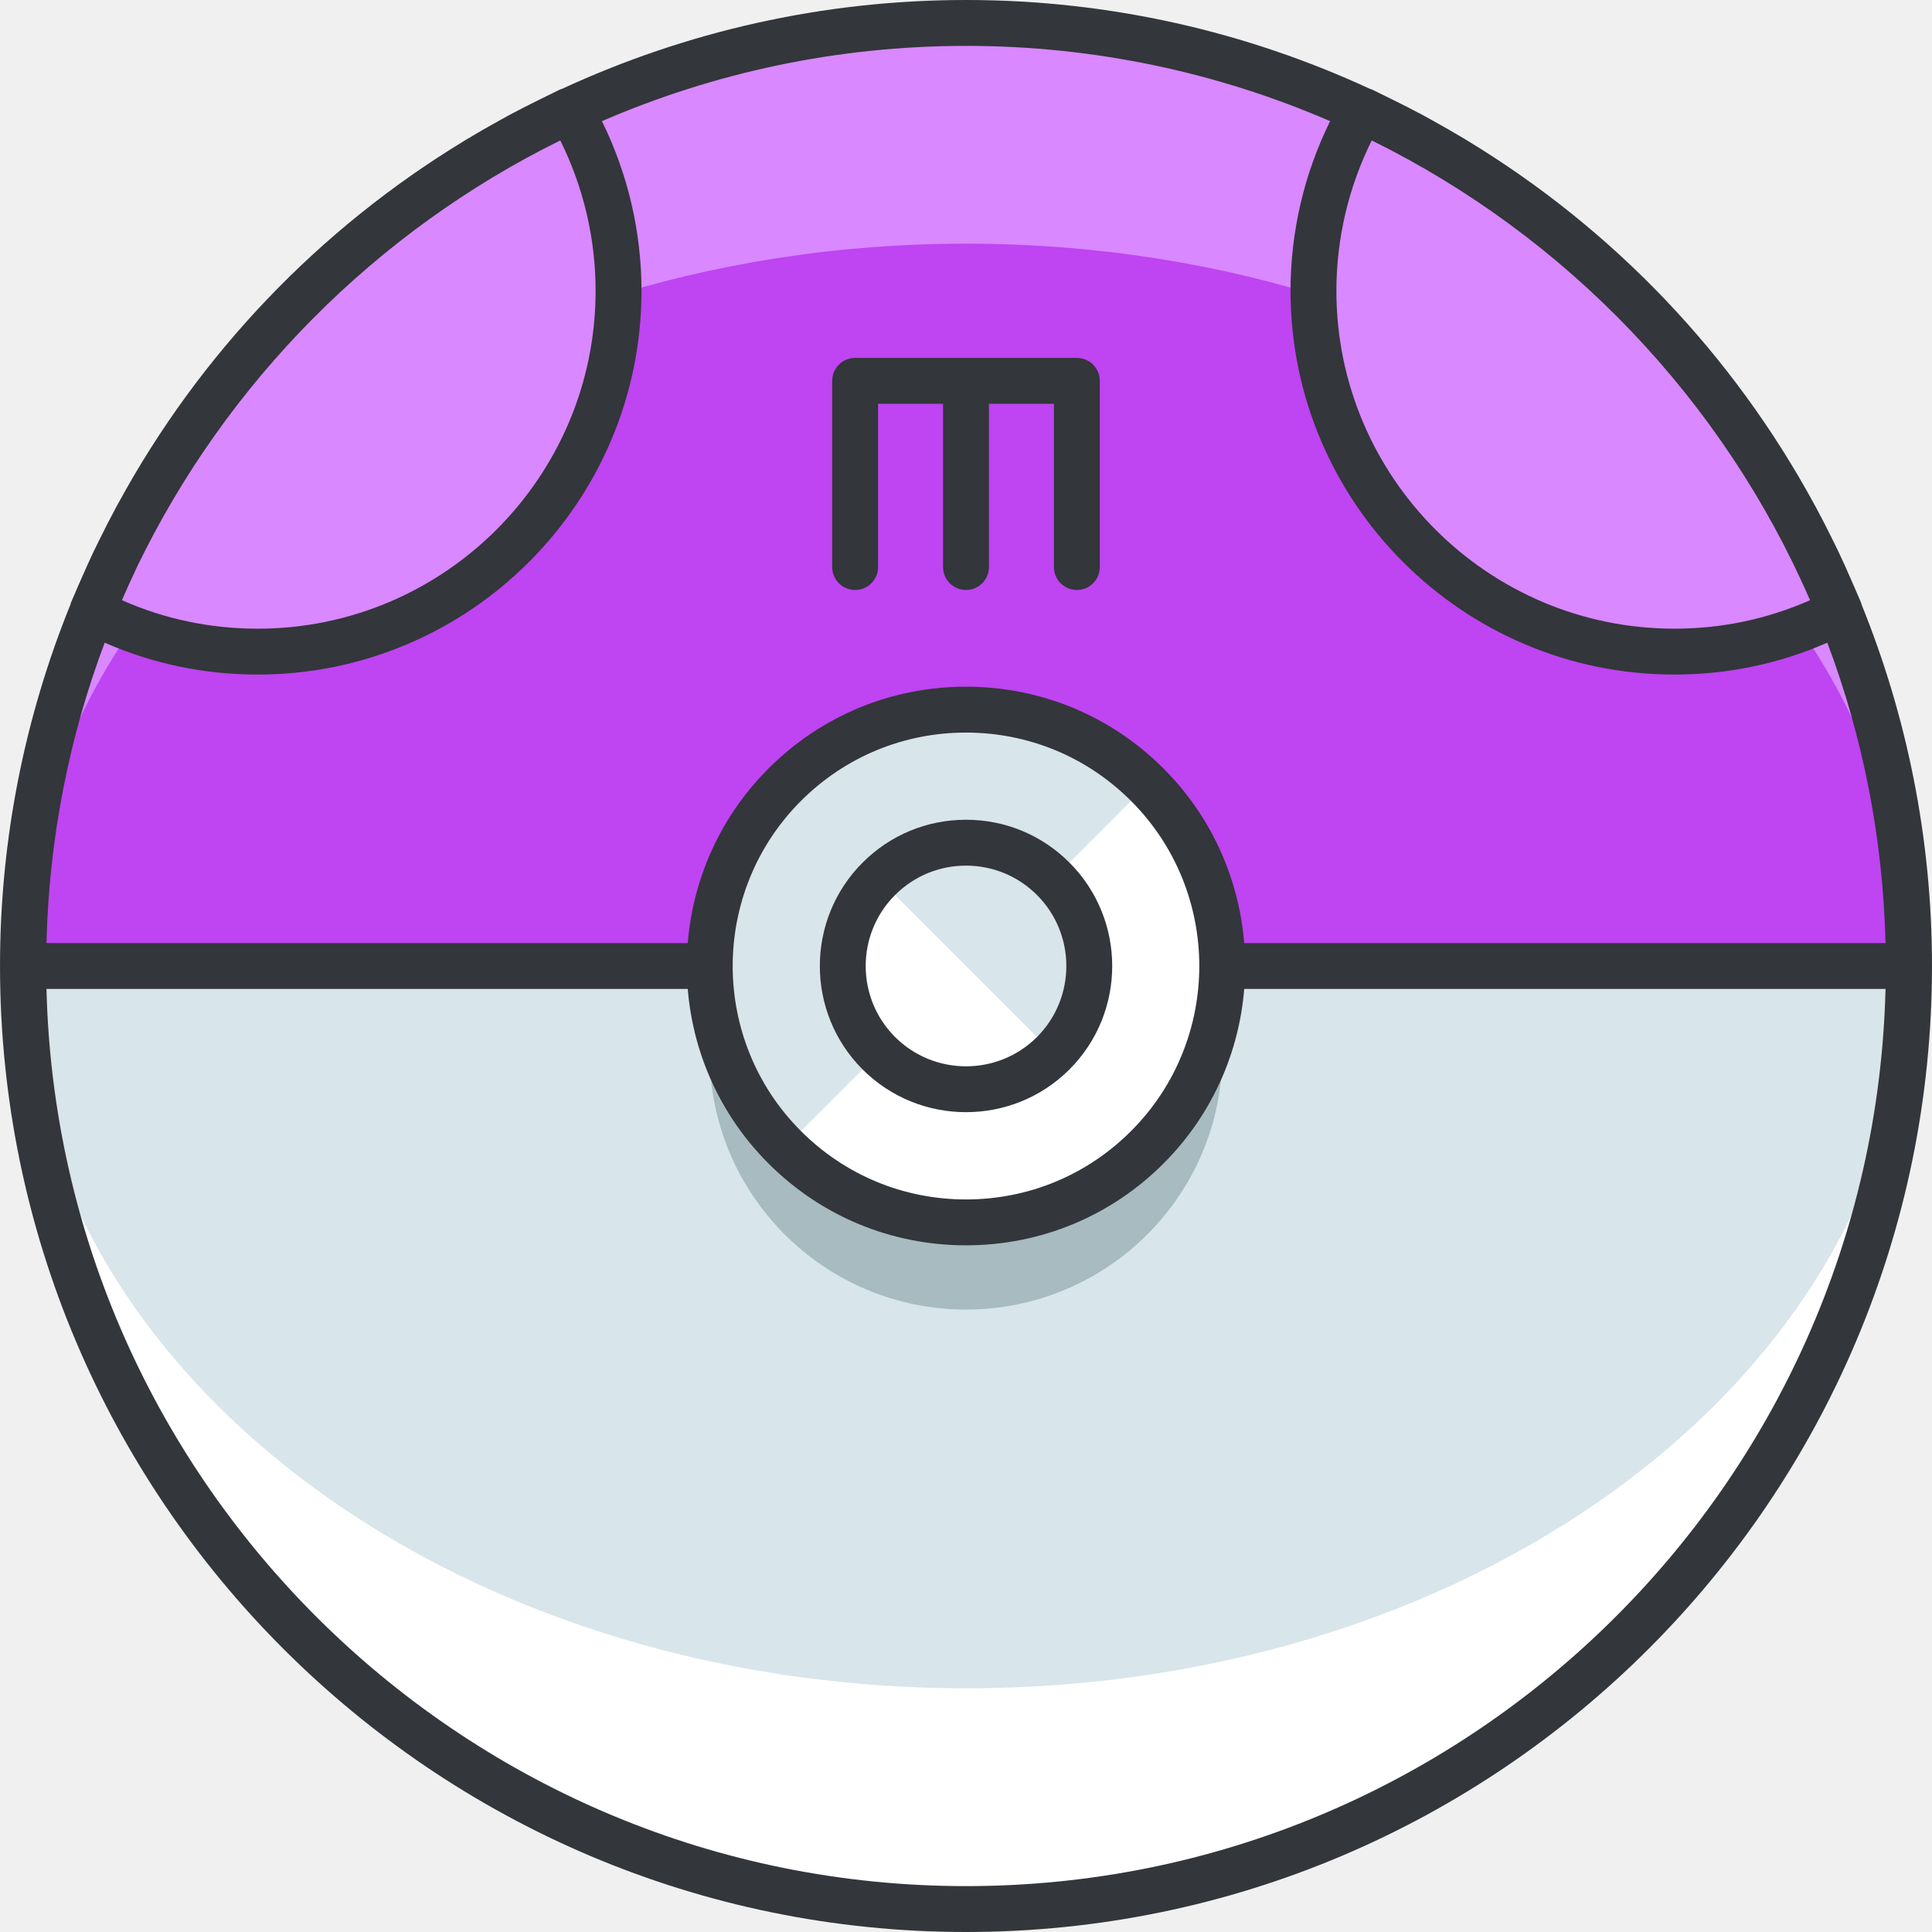
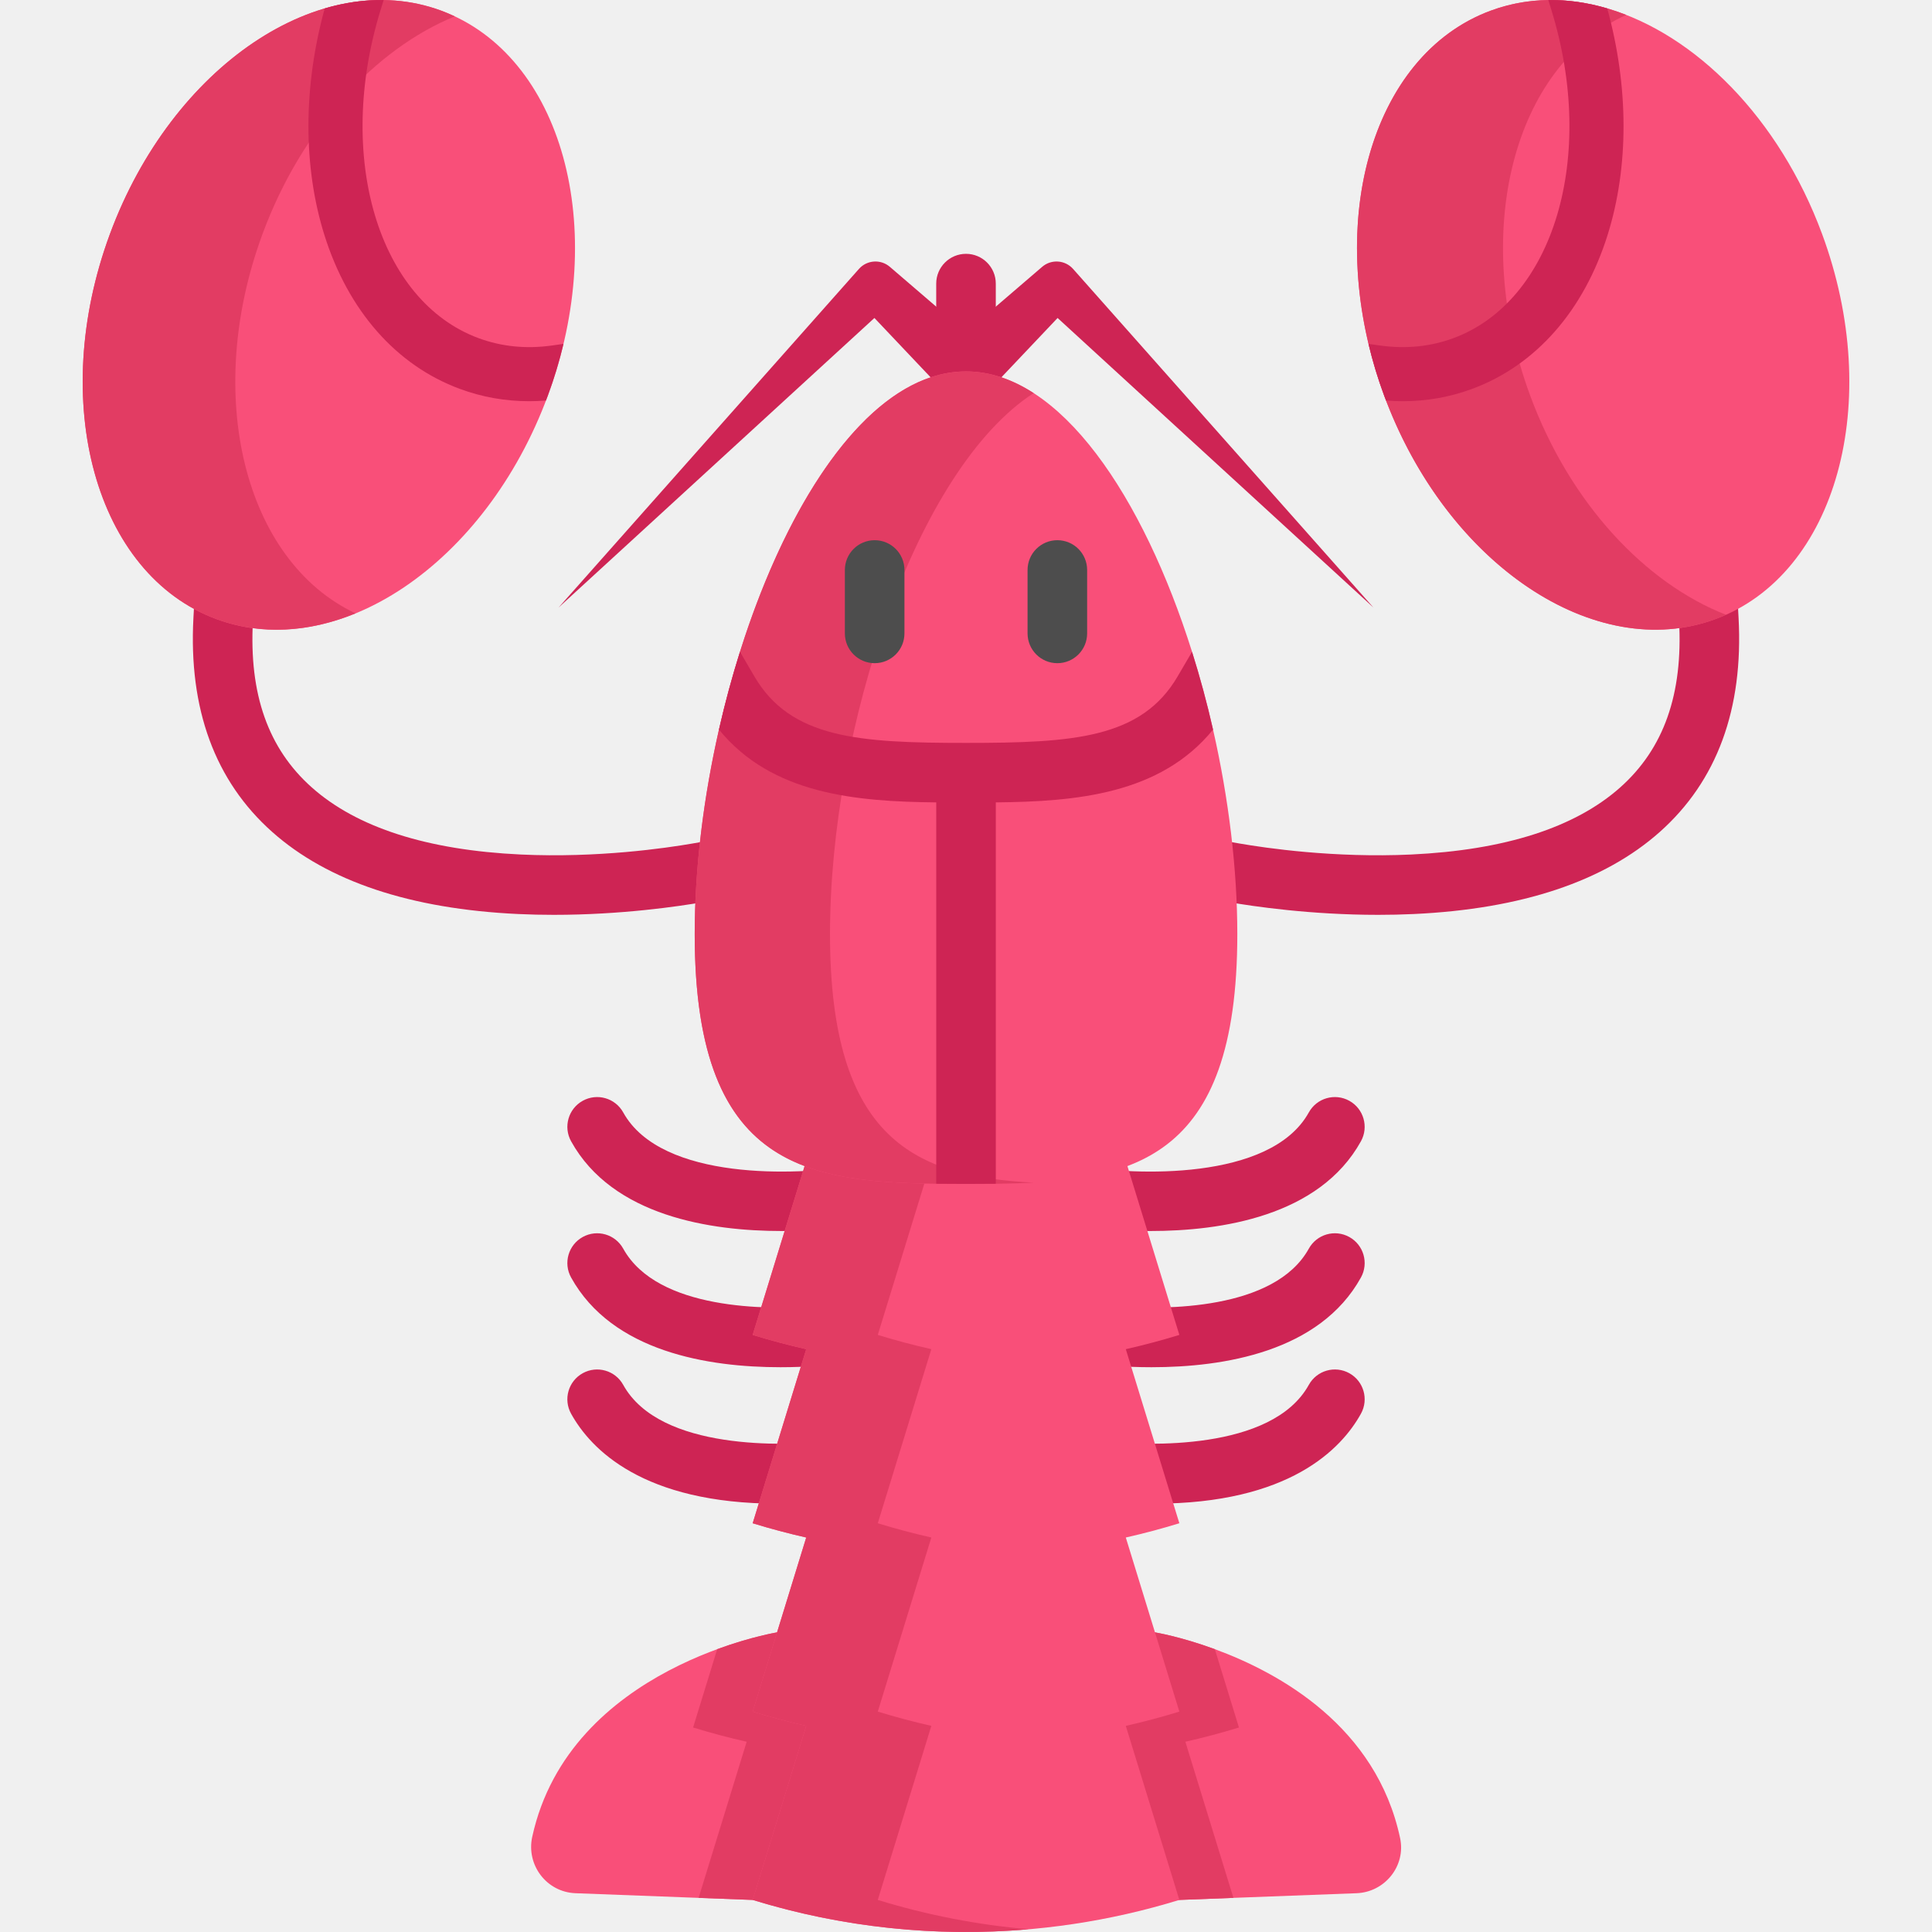
- <svg xmlns="http://www.w3.org/2000/svg" version="1.1" id="Layer_1" x="0px" y="0px" viewBox="0 0 126.334 126.334" style="enable-background:new 0 0 126.334 126.334;" xml:space="preserve">
+ <svg xmlns="http://www.w3.org/2000/svg" version="1.1" id="Layer_1" x="0px" y="0px" viewBox="0 0 511.999 511.999" style="enable-background:new 0 0 511.999 511.999;" xml:space="preserve">
  <g>
-     <g>
-       <g>
-         <circle style="fill:#D988FF;" cx="63.167" cy="63.166" r="61.666" />
-       </g>
-       <g>
-         <ellipse style="fill:#BF44F2;" cx="63.167" cy="63.166" rx="61.666" ry="47.232" />
-       </g>
-       <g>
-         <path style="fill:#D988FF;" d="M120.31,39.977c-5.887-14.487-17.115-26.225-31.248-32.775c-2.014,3.475-3.174,7.508-3.174,11.813     c0,13.03,10.564,23.595,23.596,23.595C113.386,42.609,117.065,41.655,120.31,39.977z" />
-       </g>
-       <g>
-         <path style="fill:#D988FF;" d="M6.026,39.977c3.242,1.679,6.92,2.633,10.824,2.633c13.031,0,23.596-10.565,23.596-23.595     c0-4.306-1.16-8.339-3.174-11.813C23.14,13.752,11.911,25.489,6.026,39.977z" />
-       </g>
-       <g>
-         <path style="fill:#FFFFFF;" d="M1.501,63.166c0,34.061,27.609,61.668,61.666,61.668c34.057,0,61.666-27.607,61.666-61.668H1.501z     " />
-       </g>
-       <g>
-         <path style="fill:#D8E5EA;" d="M63.167,110.398c34.057,0,61.666-21.148,61.666-47.232H1.501     C1.501,89.25,29.11,110.398,63.167,110.398z" />
-       </g>
-       <path style="fill:#33363A;" d="M121.718,39.505c-0.01-0.031-0.006-0.063-0.019-0.093c-0.064-0.156-0.136-0.307-0.201-0.463    c-0.148-0.356-0.306-0.708-0.46-1.061c-0.27-0.618-0.545-1.234-0.834-1.841c-0.106-0.223-0.217-0.443-0.326-0.665    c-0.367-0.749-0.745-1.491-1.14-2.222c-0.036-0.066-0.073-0.131-0.109-0.197c-5.328-9.796-13.119-17.965-22.657-23.756    c-0.043-0.026-0.085-0.053-0.128-0.079c-0.732-0.442-1.474-0.868-2.226-1.281c-0.196-0.108-0.391-0.219-0.589-0.325    c-0.612-0.328-1.232-0.643-1.857-0.952c-0.327-0.162-0.652-0.326-0.982-0.483c-0.168-0.08-0.33-0.167-0.499-0.246    c-0.032-0.015-0.066-0.012-0.098-0.025C81.548,2.093,72.6,0,63.167,0c-9.433,0-18.381,2.093-26.428,5.816    c-0.032,0.012-0.066,0.01-0.098,0.025c-0.169,0.078-0.331,0.166-0.499,0.246c-0.33,0.157-0.656,0.321-0.983,0.484    c-0.624,0.309-1.244,0.623-1.855,0.951c-0.198,0.107-0.394,0.217-0.591,0.326c-0.751,0.413-1.493,0.839-2.224,1.28    c-0.043,0.026-0.086,0.053-0.13,0.08C20.839,14.989,13.059,23.14,7.733,32.913C7.682,33.007,7.63,33.1,7.579,33.194    c-0.376,0.698-0.736,1.405-1.087,2.119c-0.127,0.258-0.257,0.515-0.381,0.776c-0.267,0.563-0.521,1.134-0.773,1.706    c-0.176,0.399-0.353,0.797-0.521,1.201c-0.058,0.14-0.123,0.275-0.18,0.416c-0.011,0.027-0.007,0.056-0.017,0.083    c-2.969,7.316-4.619,15.302-4.619,23.671c0,34.831,28.336,63.168,63.166,63.168s63.166-28.337,63.166-63.168    C126.333,54.801,124.684,46.818,121.718,39.505z M89.698,9.183c12.756,6.295,22.969,16.975,28.663,30.064    c-2.801,1.237-5.781,1.862-8.878,1.862c-12.184,0-22.096-9.912-22.096-22.095C87.388,15.599,88.183,12.229,89.698,9.183z     M86.976,7.922c-1.697,3.44-2.588,7.241-2.588,11.093c0,13.837,11.258,25.095,25.096,25.095c3.488,0,6.846-0.703,10.005-2.085    c2.311,6.136,3.637,12.747,3.807,19.642H3.039c0.17-6.895,1.496-13.505,3.807-19.642c3.158,1.382,6.515,2.085,10.005,2.085    c13.838,0,25.096-11.257,25.096-25.095c0-3.851-0.891-7.653-2.588-11.093C46.665,4.761,54.713,3,63.167,3    S79.669,4.761,86.976,7.922z M8.87,37.266c0.029-0.06,0.055-0.122,0.084-0.183c5.847-12.103,15.635-21.955,27.682-27.9    c1.515,3.046,2.311,6.416,2.311,9.832c0,12.183-9.912,22.095-22.096,22.095c-3.098,0-6.078-0.626-8.877-1.863    C8.263,38.581,8.557,37.919,8.87,37.266z M63.167,123.334c-32.673,0-59.327-26.184-60.128-58.668h120.256    C122.494,97.15,95.84,123.334,63.167,123.334z" />
-       <g>
-         <g>
-           <circle style="fill:#A7BBC1;" cx="63.167" cy="68.868" r="16.764" />
-         </g>
-         <g>
-           <circle style="fill:#FFFFFF;" cx="63.167" cy="63.167" r="16.764" />
-         </g>
-         <g>
-           <path style="fill:#D8E5EA;" d="M51.313,75.021c-6.547-6.547-6.547-17.16,0-23.709c6.547-6.546,17.162-6.546,23.707,0" />
-         </g>
-         <g>
-           <path style="fill:#33363A;" d="M63.167,81.432c-4.878,0-9.465-1.9-12.915-5.35c-7.121-7.12-7.121-18.708,0-25.83      c3.45-3.449,8.037-5.349,12.915-5.349c4.879,0,9.465,1.899,12.914,5.349h0c7.12,7.123,7.12,18.71,0,25.83      C72.633,79.532,68.046,81.432,63.167,81.432z M63.167,47.903c-4.077,0-7.91,1.587-10.793,4.47      c-5.951,5.953-5.951,15.637,0,21.588c2.883,2.883,6.716,4.471,10.793,4.471c4.078,0,7.91-1.588,10.792-4.471      c5.951-5.951,5.951-15.635,0-21.588C71.078,49.491,67.245,47.903,63.167,47.903z" />
-         </g>
-       </g>
-       <g>
-         <g>
-           <path style="fill:#FFFFFF;" d="M68.87,68.87c-3.148,3.146-8.256,3.146-11.404,0c-3.148-3.15-3.148-8.255,0-11.403      c3.149-3.15,8.256-3.148,11.404,0C72.019,60.615,72.019,65.72,68.87,68.87z" />
-         </g>
-         <g>
-           <path style="fill:#D8E5EA;" d="M57.466,57.467c3.149-3.15,8.256-3.148,11.404,0c3.148,3.148,3.148,8.253,0,11.403" />
-         </g>
-         <g>
-           <path style="fill:#33363A;" d="M63.168,72.725c-2.449,0-4.898-0.931-6.762-2.794c-3.729-3.73-3.728-9.797,0-13.525      c1.805-1.807,4.207-2.802,6.762-2.802c0,0,0,0,0.001,0c2.555,0,4.957,0.996,6.763,2.802c3.728,3.728,3.728,9.794,0,13.524      c0,0,0,0-0.001,0C68.066,71.794,65.617,72.725,63.168,72.725z M63.167,56.604c-1.753,0-3.401,0.683-4.64,1.923      c-2.559,2.559-2.559,6.722,0,9.282c2.56,2.558,6.724,2.557,9.283,0c2.558-2.561,2.558-6.724,0-9.282      C66.57,57.288,64.921,56.605,63.167,56.604C63.167,56.604,63.167,56.604,63.167,56.604z" />
-         </g>
-       </g>
-     </g>
-     <path style="fill:#33363A;" d="M70.417,23.405h-14.5c-0.829,0-1.5,0.671-1.5,1.5v12.174c0,0.829,0.671,1.5,1.5,1.5   s1.5-0.671,1.5-1.5V26.405h4.25v10.674c0,0.829,0.671,1.5,1.5,1.5s1.5-0.671,1.5-1.5V26.405h4.25v10.674c0,0.829,0.671,1.5,1.5,1.5   s1.5-0.671,1.5-1.5V24.905C71.917,24.077,71.246,23.405,70.417,23.405z" />
+     <path style="fill:#CE2454;" d="M304.886,326.231c-11.315,0-19.918-1.425-20.822-1.58c-4.296-0.74-7.179-4.823-6.439-9.119   c0.74-4.294,4.824-7.174,9.113-6.441l0,0c13.269,2.261,49.935,4.099,60.112-14.288c2.112-3.813,6.914-5.195,10.729-3.083   c3.813,2.111,5.194,6.915,3.083,10.729C349.648,322.345,323.57,326.231,304.886,326.231z" />
+     <path style="fill:#CE2454;" d="M305.157,362.327c-3.633,0-7.033-0.146-10.057-0.36c-4.349-0.307-7.624-4.081-7.318-8.429   c0.307-4.349,4.062-7.623,8.431-7.319c12.198,0.862,41.554,1.092,50.638-15.318c2.11-3.814,6.912-5.196,10.728-3.084   c3.814,2.111,5.195,6.915,3.084,10.729C349.742,358.276,324.241,362.327,305.157,362.327z" />
+     <path style="fill:#CE2454;" d="M305.894,398.488c-4.364,0-9.055-0.216-14.097-0.682c-4.34-0.402-7.534-4.247-7.132-8.588   c0.402-4.341,4.243-7.529,8.587-7.133c10.097,0.936,43.802,2.608,53.599-15.088c2.112-3.814,6.914-5.195,10.729-3.083   c3.813,2.111,5.194,6.915,3.083,10.729C355.485,383.996,341.678,398.488,305.894,398.488z" />
+     <path style="fill:#CE2454;" d="M207.122,326.231c-18.684,0-44.762-3.884-55.777-23.782c-2.111-3.814-0.731-8.618,3.083-10.729   c3.814-2.111,8.618-0.731,10.729,3.083c10.18,18.387,46.846,16.548,60.114,14.288c4.292-0.728,8.374,2.154,9.109,6.449   s-2.143,8.372-6.437,9.112C227.038,324.806,218.434,326.231,207.122,326.231z" />
+     <path style="fill:#CE2454;" d="M206.851,362.327c-19.085,0-44.585-4.049-55.507-23.781c-2.111-3.814-0.73-8.618,3.084-10.729   c3.814-2.11,8.618-0.73,10.729,3.084c9.084,16.411,38.439,16.181,50.638,15.319c4.354-0.3,8.123,2.97,8.429,7.319   c0.307,4.349-2.97,8.123-7.319,8.429C213.884,362.181,210.482,362.327,206.851,362.327z" />
+     <path style="fill:#CE2454;" d="M206.113,398.488c-35.79,0-49.592-14.492-54.769-23.844c-2.111-3.814-0.731-8.618,3.083-10.729   c3.814-2.111,8.618-0.732,10.729,3.083c9.796,17.697,43.503,16.023,53.599,15.088c4.334-0.395,8.185,2.791,8.588,7.133   c0.401,4.342-2.791,8.186-7.133,8.588C215.171,398.272,210.476,398.488,206.113,398.488z" />
+   </g>
+   <path style="fill:#F94F79;" d="M359.496,501.722l-32.627,1.231l-14.324,0.547h-113.07l-46.952-1.779  c-7.673-0.284-13.125-7.473-11.472-14.967c9.893-45.142,64.876-54.162,64.876-54.162h100.156c0,0,6.704,1.095,15.861,4.452  c17.124,6.283,42.795,20.461,49.099,50.078C372.611,494.481,367.011,501.438,359.496,501.722z" />
+   <g>
+     <path style="fill:#E23C63;" d="M314.134,461.581c4.252,13.788,8.483,27.586,12.735,41.374l-14.324,0.547h-95.988   c4.294-13.977,8.588-27.944,12.893-41.921c-4.768-1.074-9.504-2.337-14.188-3.778c2.579-8.409,5.168-16.808,7.746-25.207h83.074   c0,0,6.704,1.095,15.861,4.452c2.126,6.915,4.263,13.83,6.389,20.755C323.638,459.244,318.901,460.507,314.134,461.581z" />
+     <path style="fill:#E23C63;" d="M197.875,461.581c-4.252,13.788-8.483,27.586-12.735,41.374l14.325,0.547h95.988   c-4.294-13.977-8.588-27.944-12.893-41.921c4.768-1.074,9.504-2.337,14.188-3.778c-2.579-8.409-5.168-16.808-7.746-25.207h-83.074   c0,0-6.704,1.095-15.861,4.452c-2.126,6.915-4.263,13.83-6.389,20.755C188.37,459.244,193.107,460.507,197.875,461.581z" />
+   </g>
+   <path style="fill:#F94F79;" d="M298.351,357.549h-0.028c4.774-1.077,9.518-2.337,14.218-3.783  c-4.952-16.097-9.904-32.193-14.856-48.289h-83.362c-4.952,16.096-9.904,32.193-14.856,48.289c4.702,1.446,9.445,2.706,14.218,3.783  h-0.026c-4.732,15.376-9.456,30.751-14.189,46.127c4.69,1.44,9.423,2.703,14.189,3.781c-4.724,15.384-9.456,30.751-14.189,46.135  c4.69,1.44,9.423,2.703,14.189,3.781c-4.732,15.376-9.456,30.751-14.189,46.127c36.84,11.333,76.229,11.333,113.069,0  c-4.732-15.376-9.456-30.752-14.189-46.127c4.766-1.078,9.498-2.341,14.189-3.781c-4.732-15.384-9.464-30.751-14.189-46.135  c4.766-1.078,9.498-2.341,14.189-3.781C307.808,388.3,303.083,372.924,298.351,357.549z" />
+   <path style="fill:#E23C63;" d="M232.623,503.499c4.732-15.376,9.456-30.752,14.189-46.127c-4.766-1.078-9.498-2.341-14.189-3.781  c4.732-15.384,9.464-30.751,14.189-46.135c-4.766-1.078-9.498-2.341-14.189-3.781c4.732-15.376,9.456-30.751,14.189-46.127h0.028  c-4.774-1.077-9.518-2.337-14.218-3.783c4.952-16.097,9.904-32.193,14.856-48.289h-33.152c-4.952,16.096-9.904,32.193-14.856,48.289  c4.702,1.446,9.445,2.706,14.219,3.783h-0.031c-4.732,15.376-9.456,30.751-14.189,46.127c4.69,1.44,9.423,2.703,14.189,3.781  c-4.724,15.384-9.456,30.751-14.189,46.135c4.69,1.44,9.423,2.703,14.189,3.781c-4.732,15.376-9.456,30.751-14.189,46.127  c23.765,7.312,48.592,9.899,73.111,7.777C259.093,510.109,245.697,507.522,232.623,503.499z" />
+   <g>
+     <path style="fill:#CE2454;" d="M256.001,111.587c-4.359,0-7.894-3.534-7.894-7.894V75.162c0-4.359,3.534-7.894,7.894-7.894   c4.361,0,7.894,3.534,7.894,7.894v28.53C263.895,108.053,260.361,111.587,256.001,111.587z" />
+     <path style="fill:#CE2454;" d="M250.557,92.715l25.144-21.587l0.484-0.416c2.427-2.084,6.075-1.826,8.191,0.557l79.595,89.733   l-88.414-81.058l8.675,0.141l-22.788,24.062c-3.002,3.17-8.004,3.306-11.174,0.304c-3.169-3.002-3.306-8.004-0.304-11.174   C250.153,93.08,250.356,92.888,250.557,92.715z" />
+     <path style="fill:#CE2454;" d="M250.557,104.147L227.77,80.085l8.675-0.141l-88.414,81.058l79.596-89.733   c2.123-2.393,5.768-2.634,8.186-0.56l0.488,0.419l25.144,21.587c3.312,2.844,3.692,7.834,0.848,11.146s-7.834,3.692-11.146,0.848   C250.942,104.532,250.74,104.34,250.557,104.147z" />
+     <path style="fill:#CE2454;" d="M365.235,242.442c-17.905,0-33.07-2.246-39.377-3.337l-7.779-1.346l2.692-15.556l7.778,1.346   c6.879,1.19,25.078,3.856,45.387,2.908c24.821-1.16,43.471-7.141,55.431-17.779c11.557-10.28,16.662-24.718,15.603-44.14   l-0.428-7.882l15.764-0.859l0.429,7.882c1.318,24.194-5.707,43.302-20.876,56.794c-14.73,13.102-36.662,20.42-65.187,21.753   C371.467,242.376,368.309,242.442,365.235,242.442z" />
+     <path style="fill:#CE2454;" d="M146.763,242.442c-3.075,0-6.231-0.066-9.437-0.216c-28.525-1.334-50.456-8.652-65.187-21.753   c-15.171-13.492-22.194-32.601-20.876-56.794l0.429-7.882l15.764,0.859l-0.429,7.882c-1.058,19.422,4.047,33.86,15.604,44.14   c11.96,10.638,30.61,16.62,55.431,17.779c20.313,0.948,38.507-1.718,45.387-2.908l7.778-1.346l2.692,15.556l-7.778,1.346   C179.834,240.196,164.667,242.442,146.763,242.442z" />
+   </g>
+   <path style="fill:#F94F79;" d="M327.9,247.554c0,60.55-28.018,65.729-64.003,66.15c-2.589,0.032-5.22,0.042-7.894,0.042  s-5.305-0.011-7.894-0.042c-35.995-0.421-64.002-5.599-64.002-66.15c0-17.345,2.305-36.069,6.431-54.204  c1.589-6.999,3.452-13.914,5.568-20.618c12.883-40.932,34.901-74.306,59.898-74.306s47.015,33.375,59.898,74.306  c2.116,6.704,3.978,13.619,5.568,20.618C325.595,211.485,327.9,230.209,327.9,247.554z" />
+   <path style="fill:#E23C63;" d="M219.96,247.552c0-54.799,22.936-123.337,53.969-143.374c-5.731-3.701-11.739-5.748-17.928-5.748  c-39.708,0-71.897,84.202-71.897,149.121s32.19,66.192,71.897,66.192c6.19,0,12.197-0.032,17.928-0.329  C242.896,311.8,219.96,302.352,219.96,247.552z" />
+   <g>
+     <path style="fill:#4D4D4D;" d="M231.793,175.75c-4.359,0-7.894-3.534-7.894-7.894v-16.804c0-4.359,3.534-7.894,7.894-7.894   s7.894,3.534,7.894,7.894v16.804C239.687,172.215,236.154,175.75,231.793,175.75z" />
+     <path style="fill:#4D4D4D;" d="M280.208,175.75c-4.361,0-7.894-3.534-7.894-7.894v-16.804c0-4.359,3.533-7.894,7.894-7.894   s7.894,3.534,7.894,7.894v16.804C288.102,172.215,284.569,175.75,280.208,175.75z" />
+   </g>
+   <path style="fill:#CE2454;" d="M321.47,193.351c-13.988,17.177-36.322,19.071-57.572,19.292v101.061  c-2.589,0.032-5.22,0.042-7.894,0.042c-2.673,0-5.305-0.011-7.894-0.042V212.643c-21.26-0.221-43.584-2.116-57.572-19.292  c1.589-6.999,3.452-13.914,5.568-20.618l3.778,6.462c9.609,16.493,27.618,17.682,56.119,17.682s46.499-1.189,56.119-17.682  l3.778-6.462C318.017,179.437,319.88,186.353,321.47,193.351z" />
+   <ellipse transform="matrix(0.3468 -0.9379 0.9379 0.3468 -21.3422 136.2517)" style="fill:#F94F79;" cx="87.15" cy="83.448" rx="85.952" ry="61.854" />
+   <path style="fill:#E23C63;" d="M69.576,61.992C79.97,33.878,99.479,12.959,120.514,4.338c-1.162-0.546-2.343-1.062-3.561-1.512  C84.914-9.02,45.597,17.47,29.137,61.992c-16.46,44.522-3.831,90.217,28.208,102.062c11.807,4.365,24.602,3.519,36.879-1.512  C64.836,148.719,53.741,104.821,69.576,61.992z" />
+   <path style="fill:#F94F79;" d="M454.651,164.05c-31.731,11.733-70.608-14.14-87.337-57.91c-0.162-0.41-0.325-0.831-0.478-1.251  c-1.701-4.586-3.086-9.182-4.166-13.758c-9.478-39.823,3.631-77.687,32.38-88.303c4.949-1.835,10.07-2.751,15.269-2.819  c5.178-0.077,10.424,0.688,15.621,2.217c23.256,6.841,45.546,28.997,56.925,59.763C499.327,106.513,486.696,152.213,454.651,164.05z  " />
+   <path style="fill:#E23C63;" d="M405.533,104.887c-15.979-43.221-4.54-87.541,25.453-100.932c-11.987-4.694-24.432-5.385-35.938-1.13  c-32.039,11.845-44.669,57.54-28.208,102.062c16.46,44.522,55.777,71.012,87.816,59.167c0.937-0.346,1.852-0.727,2.755-1.13  C436.018,154.547,416.082,133.42,405.533,104.887z" />
+   <g>
+     <path style="fill:#CE2454;" d="M426.034,62.257c-6.296,20.074-19.042,34.568-35.897,40.798c-5.886,2.179-12.038,3.268-18.383,3.268   c-1.471,0-2.952-0.057-4.443-0.181c-0.162-0.41-0.325-0.831-0.478-1.251c-1.701-4.586-3.086-9.182-4.166-13.758l3.058,0.43   c6.802,0.956,13.348,0.305,19.443-1.949c26.6-9.831,37.998-48.04,25.96-86.984l-0.813-2.618c5.178-0.077,10.424,0.688,15.621,2.217   C431.653,22.997,431.701,44.17,426.034,62.257z" />
+     <path style="fill:#CE2454;" d="M85.961,62.257c6.296,20.074,19.042,34.568,35.897,40.798c5.886,2.179,12.038,3.268,18.383,3.268   c1.471,0,2.952-0.057,4.443-0.181c0.162-0.41,0.325-0.831,0.478-1.251c1.701-4.586,3.086-9.182,4.166-13.758l-3.058,0.43   c-6.802,0.956-13.348,0.305-19.443-1.949c-26.601-9.834-37.999-48.042-25.961-86.986l0.813-2.618   C96.5-0.067,91.254,0.698,86.057,2.226C80.343,22.997,80.295,44.17,85.961,62.257z" />
  </g>
  <g>
</g>
  <g>
</g>
  <g>
</g>
  <g>
</g>
  <g>
</g>
  <g>
</g>
  <g>
</g>
  <g>
</g>
  <g>
</g>
  <g>
</g>
  <g>
</g>
  <g>
</g>
  <g>
</g>
  <g>
</g>
  <g>
</g>
</svg>
